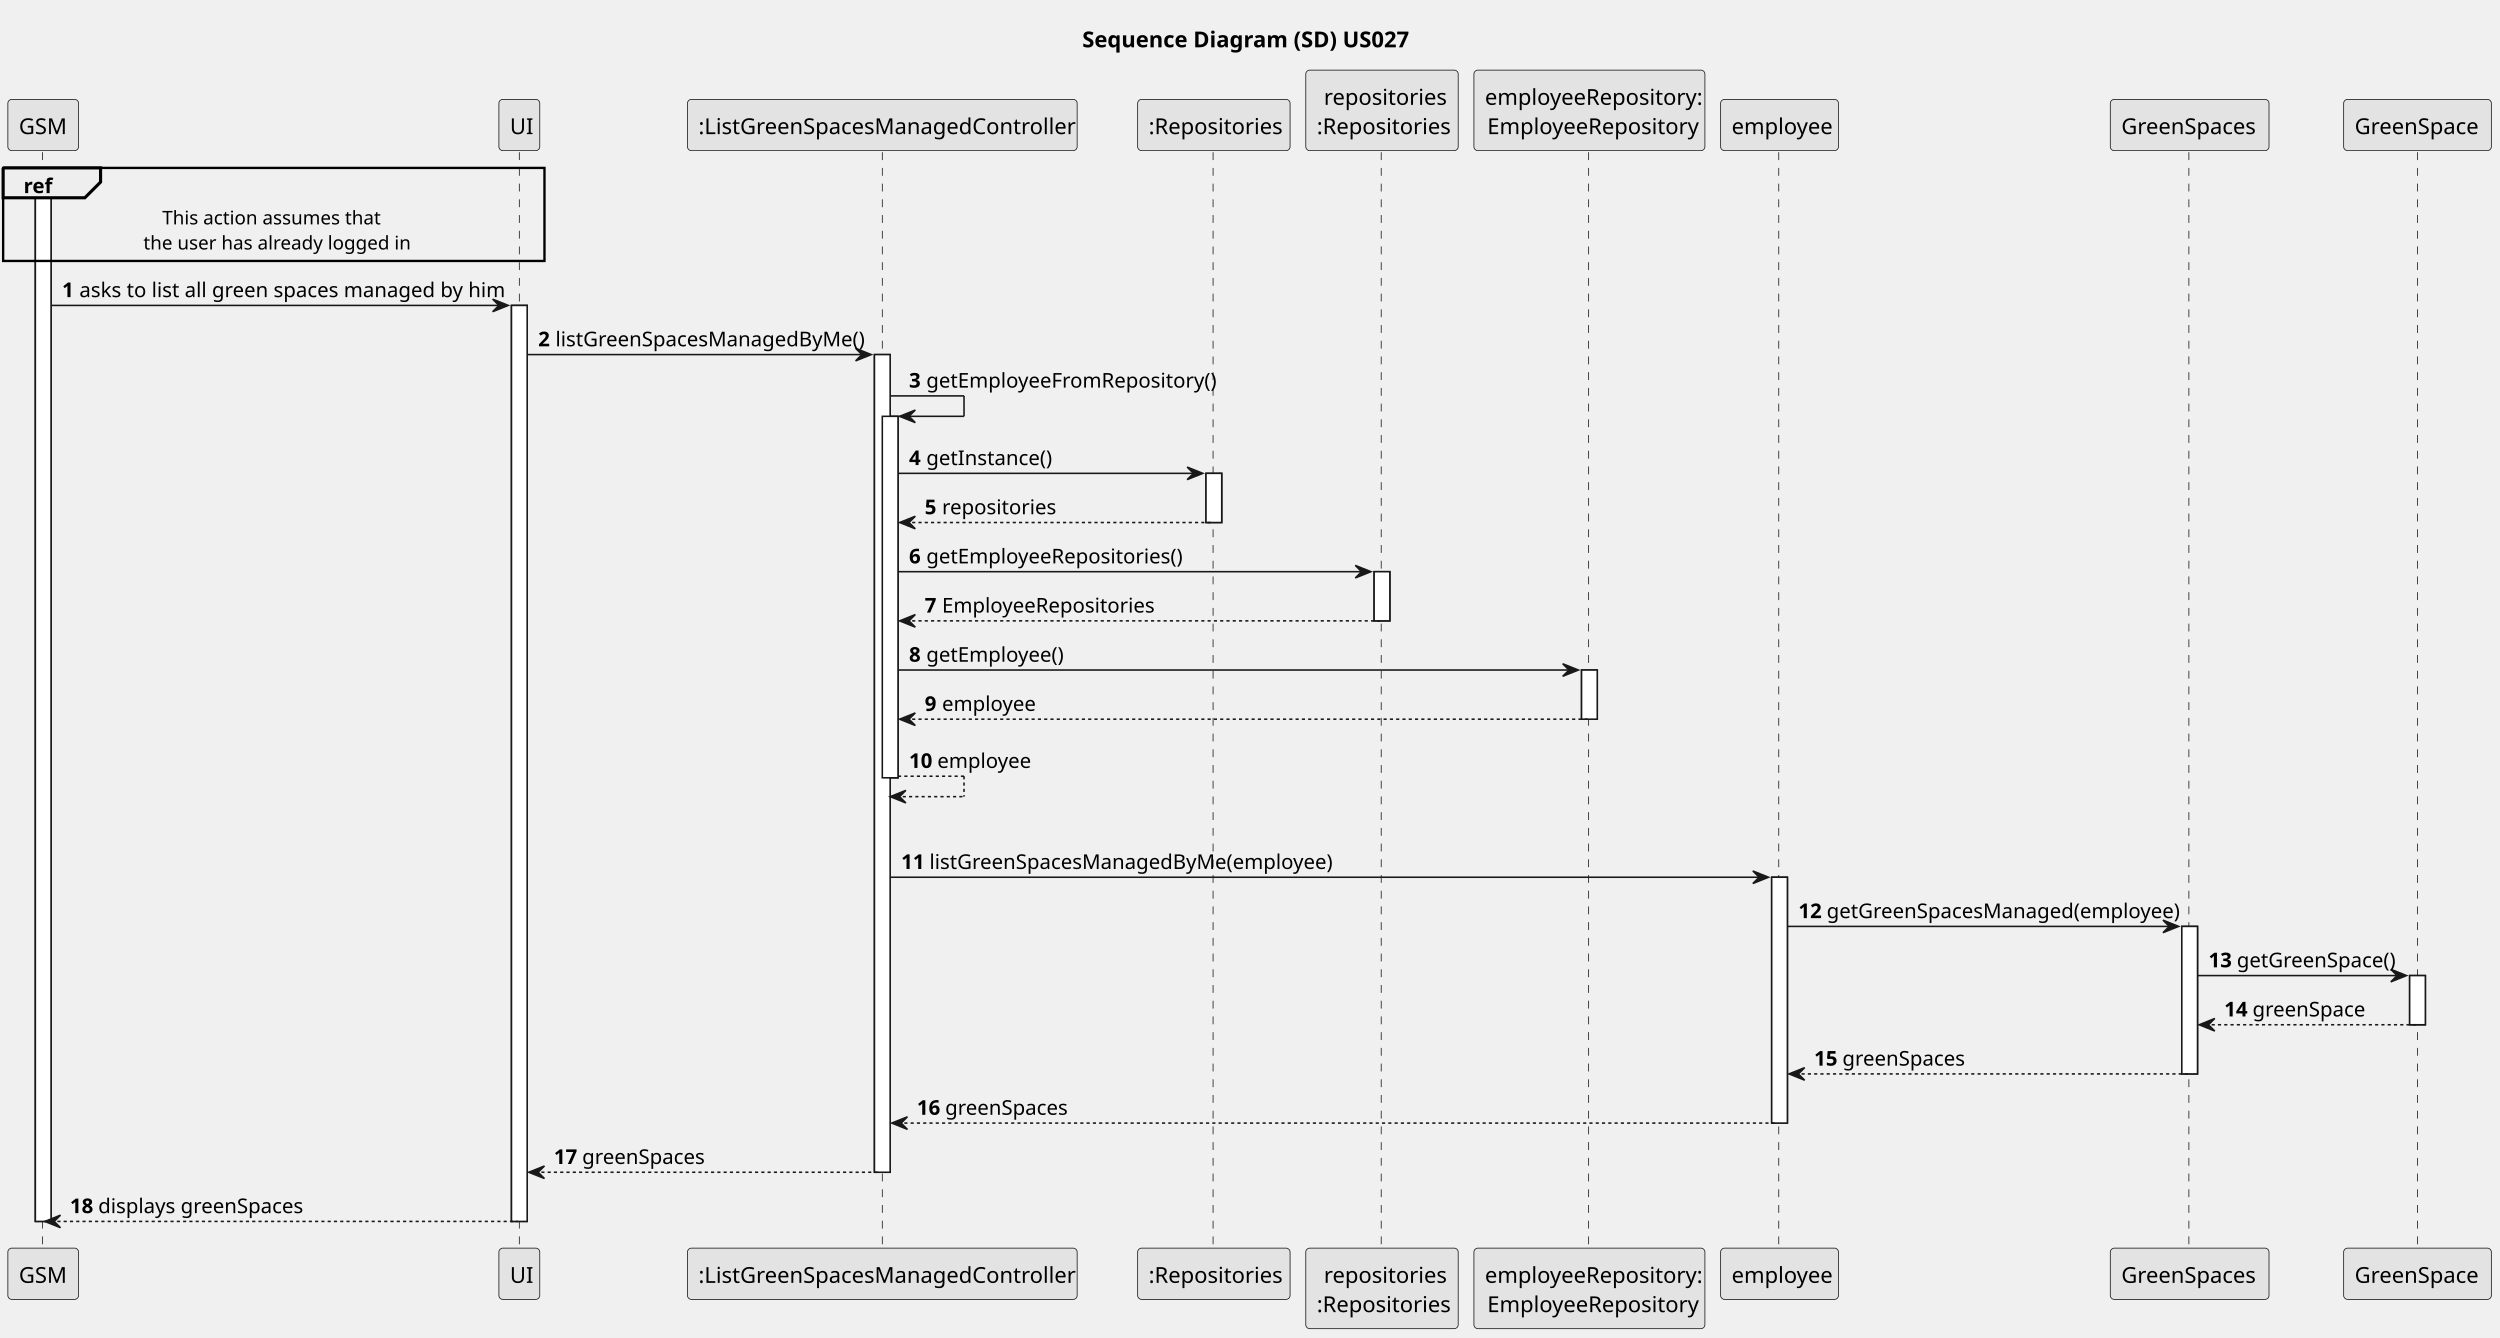
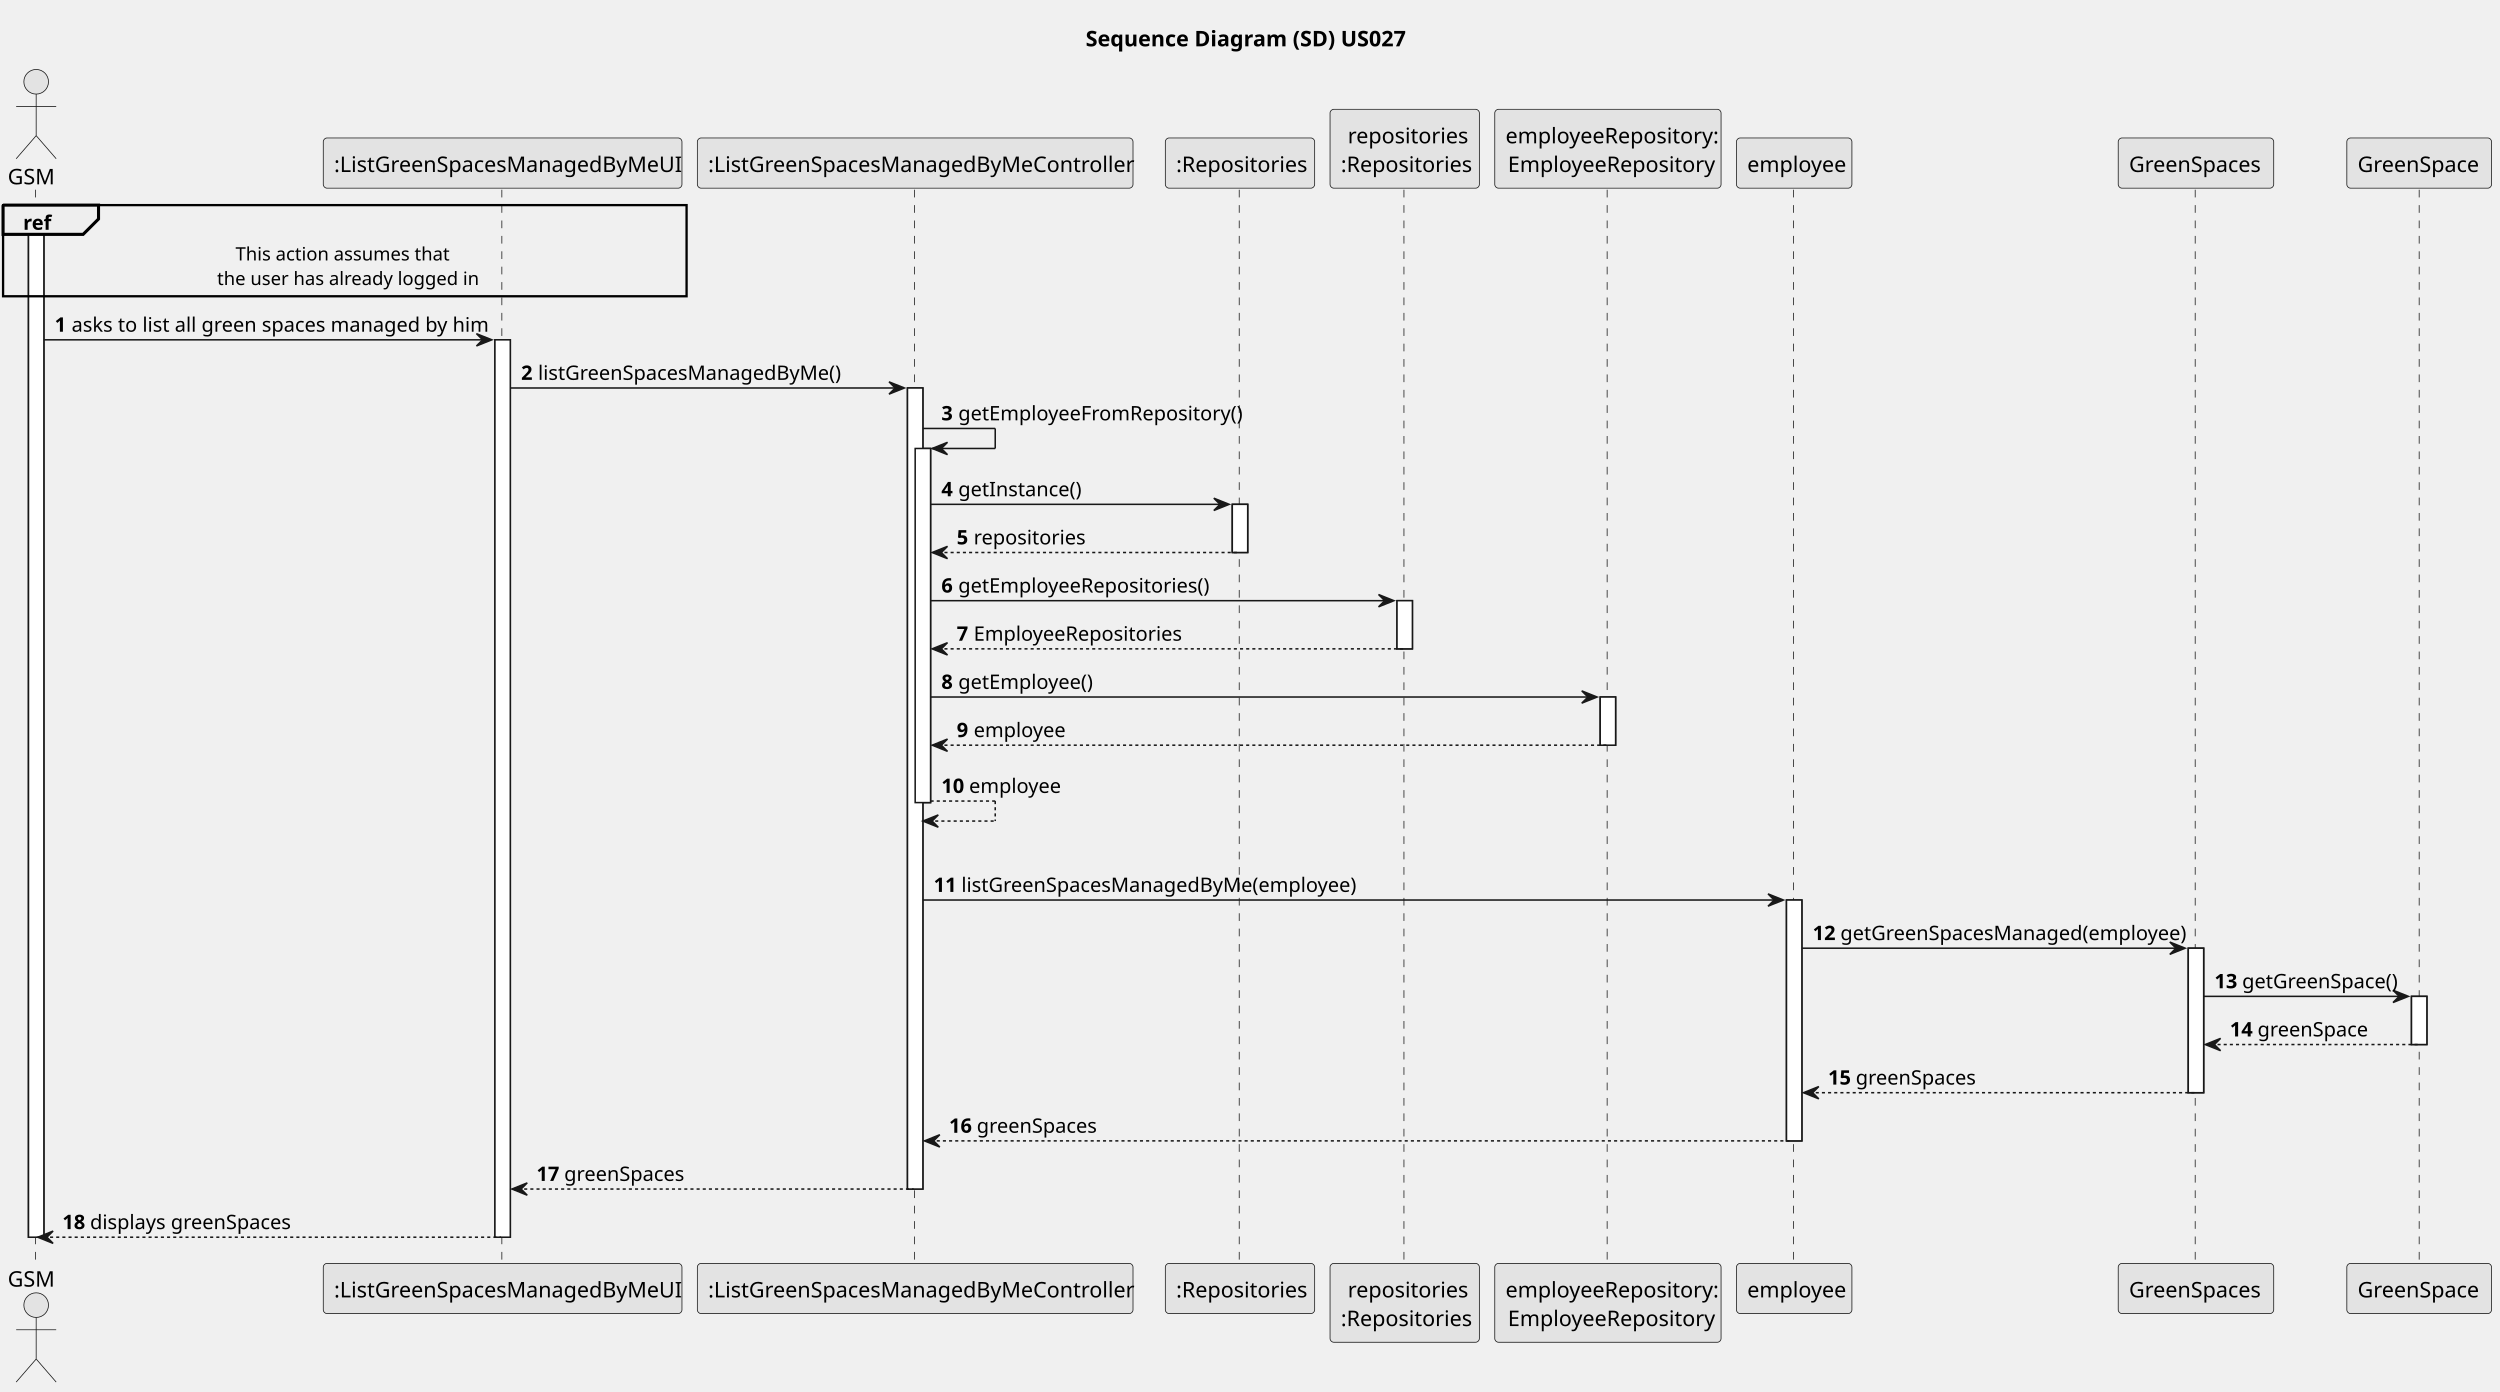
- <svg xmlns="http://www.w3.org/2000/svg" contentStyleType="text/css" height="851px" preserveAspectRatio="none" style="width:1591px;height:851px;background:#FFFFFF;" version="1.1" viewBox="0 0 1591 851" width="1591px" zoomAndPan="magnify">
+ <svg xmlns="http://www.w3.org/2000/svg" contentStyleType="text/css" height="904px" preserveAspectRatio="none" style="width:1624px;height:904px;background:#FFFFFF;" version="1.1" viewBox="0 0 1624 904" width="1624px" zoomAndPan="magnify">
  <defs />
  <g>
-     <text fill="#000000" font-family="sans-serif" font-size="14" font-weight="bold" lengthAdjust="spacing" textLength="212" x="688.75" y="30.107">Sequence Diagram (SD) US027</text>
-     <rect fill="#FFFFFF" height="670.451" style="stroke:#181818;stroke-width:1.0;" width="10" x="22.5" y="106.863" />
-     <rect fill="#FFFFFF" height="582.947" style="stroke:#181818;stroke-width:1.0;" width="10" x="325.5" y="194.367" />
-     <rect fill="#FFFFFF" height="520.365" style="stroke:#181818;stroke-width:1.0;" width="10" x="556.5" y="225.658" />
-     <rect fill="#FFFFFF" height="230.037" style="stroke:#181818;stroke-width:1.0;" width="10" x="561.5" y="264.949" />
-     <rect fill="#FFFFFF" height="31.291" style="stroke:#181818;stroke-width:1.0;" width="10" x="767.5" y="301.24" />
-     <rect fill="#FFFFFF" height="31.291" style="stroke:#181818;stroke-width:1.0;" width="10" x="874.5" y="363.822" />
-     <rect fill="#FFFFFF" height="31.291" style="stroke:#181818;stroke-width:1.0;" width="10" x="1006.5" y="426.404" />
-     <rect fill="#FFFFFF" height="156.455" style="stroke:#181818;stroke-width:1.0;" width="10" x="1127.5" y="558.277" />
-     <rect fill="#FFFFFF" height="93.873" style="stroke:#181818;stroke-width:1.0;" width="10" x="1388.5" y="589.568" />
-     <rect fill="#FFFFFF" height="31.291" style="stroke:#181818;stroke-width:1.0;" width="10" x="1533.5" y="620.859" />
-     <line style="stroke:#181818;stroke-width:0.5;stroke-dasharray:5.0,5.0;" x1="27" x2="27" y1="96.863" y2="795.314" />
-     <line style="stroke:#181818;stroke-width:0.5;stroke-dasharray:5.0,5.0;" x1="330.5" x2="330.5" y1="96.863" y2="795.314" />
-     <line style="stroke:#181818;stroke-width:0.5;stroke-dasharray:5.0,5.0;" x1="561.5" x2="561.5" y1="96.863" y2="795.314" />
-     <line style="stroke:#181818;stroke-width:0.5;stroke-dasharray:5.0,5.0;" x1="772" x2="772" y1="96.863" y2="795.314" />
-     <line style="stroke:#181818;stroke-width:0.5;stroke-dasharray:5.0,5.0;" x1="879" x2="879" y1="96.863" y2="795.314" />
-     <line style="stroke:#181818;stroke-width:0.5;stroke-dasharray:5.0,5.0;" x1="1011" x2="1011" y1="96.863" y2="795.314" />
-     <line style="stroke:#181818;stroke-width:0.5;stroke-dasharray:5.0,5.0;" x1="1132" x2="1132" y1="96.863" y2="795.314" />
-     <line style="stroke:#181818;stroke-width:0.5;stroke-dasharray:5.0,5.0;" x1="1393" x2="1393" y1="96.863" y2="795.314" />
-     <line style="stroke:#181818;stroke-width:0.5;stroke-dasharray:5.0,5.0;" x1="1538.5" x2="1538.5" y1="96.863" y2="795.314" />
-     <rect fill="#E3E3E3" height="32.621" rx="2.5" ry="2.5" style="stroke:#181818;stroke-width:0.5;" width="45" x="5" y="63.242" />
-     <text fill="#000000" font-family="sans-serif" font-size="14" lengthAdjust="spacing" textLength="31" x="12" y="85.35">GSM</text>
-     <rect fill="#E3E3E3" height="32.621" rx="2.5" ry="2.5" style="stroke:#181818;stroke-width:0.5;" width="45" x="5" y="794.314" />
-     <text fill="#000000" font-family="sans-serif" font-size="14" lengthAdjust="spacing" textLength="31" x="12" y="816.422">GSM</text>
-     <rect fill="#E3E3E3" height="32.621" rx="2.5" ry="2.5" style="stroke:#181818;stroke-width:0.5;" width="26" x="317.5" y="63.242" />
-     <text fill="#000000" font-family="sans-serif" font-size="14" lengthAdjust="spacing" textLength="12" x="324.5" y="85.35">UI</text>
-     <rect fill="#E3E3E3" height="32.621" rx="2.5" ry="2.5" style="stroke:#181818;stroke-width:0.5;" width="26" x="317.5" y="794.314" />
-     <text fill="#000000" font-family="sans-serif" font-size="14" lengthAdjust="spacing" textLength="12" x="324.5" y="816.422">UI</text>
-     <rect fill="#E3E3E3" height="32.621" rx="2.5" ry="2.5" style="stroke:#181818;stroke-width:0.5;" width="248" x="437.5" y="63.242" />
-     <text fill="#000000" font-family="sans-serif" font-size="14" lengthAdjust="spacing" textLength="234" x="444.5" y="85.35">:ListGreenSpacesManagedController</text>
-     <rect fill="#E3E3E3" height="32.621" rx="2.5" ry="2.5" style="stroke:#181818;stroke-width:0.5;" width="248" x="437.5" y="794.314" />
-     <text fill="#000000" font-family="sans-serif" font-size="14" lengthAdjust="spacing" textLength="234" x="444.5" y="816.422">:ListGreenSpacesManagedController</text>
-     <rect fill="#E3E3E3" height="32.621" rx="2.5" ry="2.5" style="stroke:#181818;stroke-width:0.5;" width="97" x="724" y="63.242" />
-     <text fill="#000000" font-family="sans-serif" font-size="14" lengthAdjust="spacing" textLength="83" x="731" y="85.35">:Repositories</text>
-     <rect fill="#E3E3E3" height="32.621" rx="2.5" ry="2.5" style="stroke:#181818;stroke-width:0.5;" width="97" x="724" y="794.314" />
-     <text fill="#000000" font-family="sans-serif" font-size="14" lengthAdjust="spacing" textLength="83" x="731" y="816.422">:Repositories</text>
-     <rect fill="#E3E3E3" height="51.242" rx="2.5" ry="2.5" style="stroke:#181818;stroke-width:0.5;" width="97" x="831" y="44.621" />
-     <text fill="#000000" font-family="sans-serif" font-size="14" lengthAdjust="spacing" textLength="74" x="842.5" y="66.728">repositories</text>
-     <text fill="#000000" font-family="sans-serif" font-size="14" lengthAdjust="spacing" textLength="83" x="838" y="85.35">:Repositories</text>
-     <rect fill="#E3E3E3" height="51.242" rx="2.5" ry="2.5" style="stroke:#181818;stroke-width:0.5;" width="97" x="831" y="794.314" />
-     <text fill="#000000" font-family="sans-serif" font-size="14" lengthAdjust="spacing" textLength="74" x="842.5" y="816.422">repositories</text>
-     <text fill="#000000" font-family="sans-serif" font-size="14" lengthAdjust="spacing" textLength="83" x="838" y="835.043">:Repositories</text>
-     <rect fill="#E3E3E3" height="51.242" rx="2.5" ry="2.5" style="stroke:#181818;stroke-width:0.5;" width="147" x="938" y="44.621" />
-     <text fill="#000000" font-family="sans-serif" font-size="14" lengthAdjust="spacing" textLength="133" x="945" y="66.728">employeeRepository:</text>
-     <text fill="#000000" font-family="sans-serif" font-size="14" lengthAdjust="spacing" textLength="130" x="946.5" y="85.35">EmployeeRepository</text>
-     <rect fill="#E3E3E3" height="51.242" rx="2.5" ry="2.5" style="stroke:#181818;stroke-width:0.5;" width="147" x="938" y="794.314" />
-     <text fill="#000000" font-family="sans-serif" font-size="14" lengthAdjust="spacing" textLength="133" x="945" y="816.422">employeeRepository:</text>
-     <text fill="#000000" font-family="sans-serif" font-size="14" lengthAdjust="spacing" textLength="130" x="946.5" y="835.043">EmployeeRepository</text>
-     <rect fill="#E3E3E3" height="32.621" rx="2.5" ry="2.5" style="stroke:#181818;stroke-width:0.5;" width="75" x="1095" y="63.242" />
-     <text fill="#000000" font-family="sans-serif" font-size="14" lengthAdjust="spacing" textLength="61" x="1102" y="85.35">employee</text>
-     <rect fill="#E3E3E3" height="32.621" rx="2.5" ry="2.5" style="stroke:#181818;stroke-width:0.5;" width="75" x="1095" y="794.314" />
-     <text fill="#000000" font-family="sans-serif" font-size="14" lengthAdjust="spacing" textLength="61" x="1102" y="816.422">employee</text>
-     <rect fill="#E3E3E3" height="32.621" rx="2.5" ry="2.5" style="stroke:#181818;stroke-width:0.5;" width="101" x="1343" y="63.242" />
-     <text fill="#000000" font-family="sans-serif" font-size="14" lengthAdjust="spacing" textLength="87" x="1350" y="85.35">GreenSpaces</text>
-     <rect fill="#E3E3E3" height="32.621" rx="2.5" ry="2.5" style="stroke:#181818;stroke-width:0.5;" width="101" x="1343" y="794.314" />
-     <text fill="#000000" font-family="sans-serif" font-size="14" lengthAdjust="spacing" textLength="87" x="1350" y="816.422">GreenSpaces</text>
-     <rect fill="#E3E3E3" height="32.621" rx="2.5" ry="2.5" style="stroke:#181818;stroke-width:0.5;" width="94" x="1491.5" y="63.242" />
-     <text fill="#000000" font-family="sans-serif" font-size="14" lengthAdjust="spacing" textLength="80" x="1498.5" y="85.35">GreenSpace</text>
-     <rect fill="#E3E3E3" height="32.621" rx="2.5" ry="2.5" style="stroke:#181818;stroke-width:0.5;" width="94" x="1491.5" y="794.314" />
-     <text fill="#000000" font-family="sans-serif" font-size="14" lengthAdjust="spacing" textLength="80" x="1498.5" y="816.422">GreenSpace</text>
-     <rect fill="#FFFFFF" height="670.451" style="stroke:#181818;stroke-width:1.0;" width="10" x="22.5" y="106.863" />
-     <rect fill="#FFFFFF" height="582.947" style="stroke:#181818;stroke-width:1.0;" width="10" x="325.5" y="194.367" />
-     <rect fill="#FFFFFF" height="520.365" style="stroke:#181818;stroke-width:1.0;" width="10" x="556.5" y="225.658" />
-     <rect fill="#FFFFFF" height="230.037" style="stroke:#181818;stroke-width:1.0;" width="10" x="561.5" y="264.949" />
-     <rect fill="#FFFFFF" height="31.291" style="stroke:#181818;stroke-width:1.0;" width="10" x="767.5" y="301.24" />
-     <rect fill="#FFFFFF" height="31.291" style="stroke:#181818;stroke-width:1.0;" width="10" x="874.5" y="363.822" />
-     <rect fill="#FFFFFF" height="31.291" style="stroke:#181818;stroke-width:1.0;" width="10" x="1006.5" y="426.404" />
-     <rect fill="#FFFFFF" height="156.455" style="stroke:#181818;stroke-width:1.0;" width="10" x="1127.5" y="558.277" />
-     <rect fill="#FFFFFF" height="93.873" style="stroke:#181818;stroke-width:1.0;" width="10" x="1388.5" y="589.568" />
-     <rect fill="#FFFFFF" height="31.291" style="stroke:#181818;stroke-width:1.0;" width="10" x="1533.5" y="620.859" />
-     <rect fill="none" height="59.213" style="stroke:#000000;stroke-width:1.5;" width="344.5" x="2" y="106.863" />
-     <path d="M2,106.863 L64,106.863 L64,115.863 L54,125.863 L2,125.863 L2,106.863 " fill="#EEEEEE" style="stroke:#000000;stroke-width:2.0;" />
-     <text fill="#000000" font-family="sans-serif" font-size="13" font-weight="bold" lengthAdjust="spacing" textLength="17" x="15" y="122.892">ref</text>
-     <text fill="#000000" font-family="sans-serif" font-size="12" lengthAdjust="spacing" textLength="139" x="103.25" y="142.812">This action assumes that</text>
-     <text fill="#000000" font-family="sans-serif" font-size="12" lengthAdjust="spacing" textLength="166" x="91.25" y="158.773">the user has already logged in</text>
-     <polygon fill="#181818" points="313.5,190.367,323.5,194.367,313.5,198.367,317.5,194.367" style="stroke:#181818;stroke-width:1.0;" />
-     <line style="stroke:#181818;stroke-width:1.0;" x1="32.5" x2="319.5" y1="194.367" y2="194.367" />
-     <text fill="#000000" font-family="sans-serif" font-size="13" font-weight="bold" lengthAdjust="spacing" textLength="7" x="39.5" y="189.105">1</text>
-     <text fill="#000000" font-family="sans-serif" font-size="13" lengthAdjust="spacing" textLength="263" x="50.5" y="189.105">asks to list all green spaces managed by him</text>
-     <polygon fill="#181818" points="544.5,221.658,554.5,225.658,544.5,229.658,548.5,225.658" style="stroke:#181818;stroke-width:1.0;" />
-     <line style="stroke:#181818;stroke-width:1.0;" x1="335.5" x2="550.5" y1="225.658" y2="225.658" />
-     <text fill="#000000" font-family="sans-serif" font-size="13" font-weight="bold" lengthAdjust="spacing" textLength="7" x="342.5" y="220.395">2</text>
-     <text fill="#000000" font-family="sans-serif" font-size="13" lengthAdjust="spacing" textLength="191" x="353.5" y="220.395">listGreenSpacesManagedByMe()</text>
-     <line style="stroke:#181818;stroke-width:1.0;" x1="566.5" x2="613.5" y1="251.949" y2="251.949" />
-     <line style="stroke:#181818;stroke-width:1.0;" x1="613.5" x2="613.5" y1="251.949" y2="264.949" />
-     <line style="stroke:#181818;stroke-width:1.0;" x1="572.5" x2="613.5" y1="264.949" y2="264.949" />
-     <polygon fill="#181818" points="582.5,260.949,572.5,264.949,582.5,268.949,578.5,264.949" style="stroke:#181818;stroke-width:1.0;" />
-     <text fill="#000000" font-family="sans-serif" font-size="13" font-weight="bold" lengthAdjust="spacing" textLength="7" x="578.5" y="246.686">3</text>
-     <text fill="#000000" font-family="sans-serif" font-size="13" lengthAdjust="spacing" textLength="176" x="589.5" y="246.686">getEmployeeFromRepository()</text>
-     <polygon fill="#181818" points="755.5,297.24,765.5,301.24,755.5,305.24,759.5,301.24" style="stroke:#181818;stroke-width:1.0;" />
-     <line style="stroke:#181818;stroke-width:1.0;" x1="571.5" x2="761.5" y1="301.24" y2="301.24" />
-     <text fill="#000000" font-family="sans-serif" font-size="13" font-weight="bold" lengthAdjust="spacing" textLength="7" x="578.5" y="295.978">4</text>
-     <text fill="#000000" font-family="sans-serif" font-size="13" lengthAdjust="spacing" textLength="75" x="589.5" y="295.978">getInstance()</text>
-     <polygon fill="#181818" points="582.5,328.531,572.5,332.531,582.5,336.531,578.5,332.531" style="stroke:#181818;stroke-width:1.0;" />
-     <line style="stroke:#181818;stroke-width:1.0;stroke-dasharray:2.0,2.0;" x1="576.5" x2="771.5" y1="332.531" y2="332.531" />
-     <text fill="#000000" font-family="sans-serif" font-size="13" font-weight="bold" lengthAdjust="spacing" textLength="7" x="588.5" y="327.269">5</text>
-     <text fill="#000000" font-family="sans-serif" font-size="13" lengthAdjust="spacing" textLength="67" x="599.5" y="327.269">repositories</text>
-     <polygon fill="#181818" points="862.5,359.822,872.5,363.822,862.5,367.822,866.5,363.822" style="stroke:#181818;stroke-width:1.0;" />
-     <line style="stroke:#181818;stroke-width:1.0;" x1="571.5" x2="868.5" y1="363.822" y2="363.822" />
-     <text fill="#000000" font-family="sans-serif" font-size="13" font-weight="bold" lengthAdjust="spacing" textLength="7" x="578.5" y="358.56">6</text>
-     <text fill="#000000" font-family="sans-serif" font-size="13" lengthAdjust="spacing" textLength="156" x="589.5" y="358.56">getEmployeeRepositories()</text>
-     <polygon fill="#181818" points="582.5,391.113,572.5,395.113,582.5,399.113,578.5,395.113" style="stroke:#181818;stroke-width:1.0;" />
-     <line style="stroke:#181818;stroke-width:1.0;stroke-dasharray:2.0,2.0;" x1="576.5" x2="878.5" y1="395.113" y2="395.113" />
-     <text fill="#000000" font-family="sans-serif" font-size="13" font-weight="bold" lengthAdjust="spacing" textLength="7" x="588.5" y="389.851">7</text>
-     <text fill="#000000" font-family="sans-serif" font-size="13" lengthAdjust="spacing" textLength="130" x="599.5" y="389.851">EmployeeRepositories</text>
-     <polygon fill="#181818" points="994.5,422.404,1004.5,426.404,994.5,430.404,998.5,426.404" style="stroke:#181818;stroke-width:1.0;" />
-     <line style="stroke:#181818;stroke-width:1.0;" x1="571.5" x2="1000.5" y1="426.404" y2="426.404" />
-     <text fill="#000000" font-family="sans-serif" font-size="13" font-weight="bold" lengthAdjust="spacing" textLength="7" x="578.5" y="421.142">8</text>
-     <text fill="#000000" font-family="sans-serif" font-size="13" lengthAdjust="spacing" textLength="84" x="589.5" y="421.142">getEmployee()</text>
-     <polygon fill="#181818" points="582.5,453.695,572.5,457.695,582.5,461.695,578.5,457.695" style="stroke:#181818;stroke-width:1.0;" />
-     <line style="stroke:#181818;stroke-width:1.0;stroke-dasharray:2.0,2.0;" x1="576.5" x2="1010.5" y1="457.695" y2="457.695" />
-     <text fill="#000000" font-family="sans-serif" font-size="13" font-weight="bold" lengthAdjust="spacing" textLength="7" x="588.5" y="452.433">9</text>
-     <text fill="#000000" font-family="sans-serif" font-size="13" lengthAdjust="spacing" textLength="56" x="599.5" y="452.433">employee</text>
-     <line style="stroke:#181818;stroke-width:1.0;stroke-dasharray:2.0,2.0;" x1="571.5" x2="613.5" y1="493.986" y2="493.986" />
-     <line style="stroke:#181818;stroke-width:1.0;stroke-dasharray:2.0,2.0;" x1="613.5" x2="613.5" y1="493.986" y2="506.986" />
-     <line style="stroke:#181818;stroke-width:1.0;stroke-dasharray:2.0,2.0;" x1="566.5" x2="613.5" y1="506.986" y2="506.986" />
-     <polygon fill="#181818" points="576.5,502.986,566.5,506.986,576.5,510.986,572.5,506.986" style="stroke:#181818;stroke-width:1.0;" />
-     <text fill="#000000" font-family="sans-serif" font-size="13" font-weight="bold" lengthAdjust="spacing" textLength="14" x="578.5" y="488.724">10</text>
-     <text fill="#000000" font-family="sans-serif" font-size="13" lengthAdjust="spacing" textLength="56" x="596.5" y="488.724">employee</text>
-     <polygon fill="#181818" points="1115.5,554.277,1125.5,558.277,1115.5,562.277,1119.5,558.277" style="stroke:#181818;stroke-width:1.0;" />
-     <line style="stroke:#181818;stroke-width:1.0;" x1="566.5" x2="1121.5" y1="558.277" y2="558.277" />
-     <text fill="#000000" font-family="sans-serif" font-size="13" font-weight="bold" lengthAdjust="spacing" textLength="14" x="573.5" y="553.015">11</text>
-     <text fill="#000000" font-family="sans-serif" font-size="13" lengthAdjust="spacing" textLength="247" x="591.5" y="553.015">listGreenSpacesManagedByMe(employee)</text>
-     <polygon fill="#181818" points="1376.5,585.568,1386.5,589.568,1376.5,593.568,1380.5,589.568" style="stroke:#181818;stroke-width:1.0;" />
-     <line style="stroke:#181818;stroke-width:1.0;" x1="1137.5" x2="1382.5" y1="589.568" y2="589.568" />
-     <text fill="#000000" font-family="sans-serif" font-size="13" font-weight="bold" lengthAdjust="spacing" textLength="14" x="1144.5" y="584.306">12</text>
-     <text fill="#000000" font-family="sans-serif" font-size="13" lengthAdjust="spacing" textLength="214" x="1162.5" y="584.306">getGreenSpacesManaged(employee)</text>
-     <polygon fill="#181818" points="1521.5,616.859,1531.5,620.859,1521.5,624.859,1525.5,620.859" style="stroke:#181818;stroke-width:1.0;" />
-     <line style="stroke:#181818;stroke-width:1.0;" x1="1398.5" x2="1527.5" y1="620.859" y2="620.859" />
-     <text fill="#000000" font-family="sans-serif" font-size="13" font-weight="bold" lengthAdjust="spacing" textLength="14" x="1405.5" y="615.597">13</text>
-     <text fill="#000000" font-family="sans-serif" font-size="13" lengthAdjust="spacing" textLength="98" x="1423.5" y="615.597">getGreenSpace()</text>
-     <polygon fill="#181818" points="1409.5,648.15,1399.5,652.15,1409.5,656.15,1405.5,652.15" style="stroke:#181818;stroke-width:1.0;" />
-     <line style="stroke:#181818;stroke-width:1.0;stroke-dasharray:2.0,2.0;" x1="1403.5" x2="1537.5" y1="652.15" y2="652.15" />
-     <text fill="#000000" font-family="sans-serif" font-size="13" font-weight="bold" lengthAdjust="spacing" textLength="14" x="1415.5" y="646.888">14</text>
-     <text fill="#000000" font-family="sans-serif" font-size="13" lengthAdjust="spacing" textLength="69" x="1433.5" y="646.888">greenSpace</text>
-     <polygon fill="#181818" points="1148.5,679.441,1138.5,683.441,1148.5,687.441,1144.5,683.441" style="stroke:#181818;stroke-width:1.0;" />
-     <line style="stroke:#181818;stroke-width:1.0;stroke-dasharray:2.0,2.0;" x1="1142.5" x2="1392.5" y1="683.441" y2="683.441" />
-     <text fill="#000000" font-family="sans-serif" font-size="13" font-weight="bold" lengthAdjust="spacing" textLength="14" x="1154.5" y="678.179">15</text>
-     <text fill="#000000" font-family="sans-serif" font-size="13" lengthAdjust="spacing" textLength="76" x="1172.5" y="678.179">greenSpaces</text>
-     <polygon fill="#181818" points="577.5,710.732,567.5,714.732,577.5,718.732,573.5,714.732" style="stroke:#181818;stroke-width:1.0;" />
-     <line style="stroke:#181818;stroke-width:1.0;stroke-dasharray:2.0,2.0;" x1="571.5" x2="1131.5" y1="714.732" y2="714.732" />
-     <text fill="#000000" font-family="sans-serif" font-size="13" font-weight="bold" lengthAdjust="spacing" textLength="14" x="583.5" y="709.47">16</text>
-     <text fill="#000000" font-family="sans-serif" font-size="13" lengthAdjust="spacing" textLength="76" x="601.5" y="709.47">greenSpaces</text>
-     <polygon fill="#181818" points="346.5,742.023,336.5,746.023,346.5,750.023,342.5,746.023" style="stroke:#181818;stroke-width:1.0;" />
-     <line style="stroke:#181818;stroke-width:1.0;stroke-dasharray:2.0,2.0;" x1="340.5" x2="560.5" y1="746.023" y2="746.023" />
-     <text fill="#000000" font-family="sans-serif" font-size="13" font-weight="bold" lengthAdjust="spacing" textLength="14" x="352.5" y="740.761">17</text>
-     <text fill="#000000" font-family="sans-serif" font-size="13" lengthAdjust="spacing" textLength="76" x="370.5" y="740.761">greenSpaces</text>
-     <polygon fill="#181818" points="38.5,773.314,28.5,777.314,38.5,781.314,34.5,777.314" style="stroke:#181818;stroke-width:1.0;" />
-     <line style="stroke:#181818;stroke-width:1.0;stroke-dasharray:2.0,2.0;" x1="32.5" x2="329.5" y1="777.314" y2="777.314" />
-     <text fill="#000000" font-family="sans-serif" font-size="13" font-weight="bold" lengthAdjust="spacing" textLength="14" x="44.5" y="772.052">18</text>
-     <text fill="#000000" font-family="sans-serif" font-size="13" lengthAdjust="spacing" textLength="128" x="62.5" y="772.052">displays greenSpaces</text>
+     <text fill="#000000" font-family="sans-serif" font-size="14" font-weight="bold" lengthAdjust="spacing" textLength="212" x="705.25" y="30.107">Sequence Diagram (SD) US027</text>
+     <rect fill="#FFFFFF" height="670.451" style="stroke:#181818;stroke-width:1.0;" width="10" x="18.5" y="133.242" />
+     <rect fill="#FFFFFF" height="582.947" style="stroke:#181818;stroke-width:1.0;" width="10" x="321.5" y="220.746" />
+     <rect fill="#FFFFFF" height="520.365" style="stroke:#181818;stroke-width:1.0;" width="10" x="589.5" y="252.037" />
+     <rect fill="#FFFFFF" height="230.037" style="stroke:#181818;stroke-width:1.0;" width="10" x="594.5" y="291.328" />
+     <rect fill="#FFFFFF" height="31.291" style="stroke:#181818;stroke-width:1.0;" width="10" x="800.5" y="327.619" />
+     <rect fill="#FFFFFF" height="31.291" style="stroke:#181818;stroke-width:1.0;" width="10" x="907.5" y="390.201" />
+     <rect fill="#FFFFFF" height="31.291" style="stroke:#181818;stroke-width:1.0;" width="10" x="1039.5" y="452.783" />
+     <rect fill="#FFFFFF" height="156.455" style="stroke:#181818;stroke-width:1.0;" width="10" x="1160.5" y="584.656" />
+     <rect fill="#FFFFFF" height="93.873" style="stroke:#181818;stroke-width:1.0;" width="10" x="1421.5" y="615.947" />
+     <rect fill="#FFFFFF" height="31.291" style="stroke:#181818;stroke-width:1.0;" width="10" x="1566.5" y="647.238" />
+     <line style="stroke:#181818;stroke-width:0.5;stroke-dasharray:5.0,5.0;" x1="23" x2="23" y1="123.242" y2="821.693" />
+     <line style="stroke:#181818;stroke-width:0.5;stroke-dasharray:5.0,5.0;" x1="326" x2="326" y1="123.242" y2="821.693" />
+     <line style="stroke:#181818;stroke-width:0.5;stroke-dasharray:5.0,5.0;" x1="594" x2="594" y1="123.242" y2="821.693" />
+     <line style="stroke:#181818;stroke-width:0.5;stroke-dasharray:5.0,5.0;" x1="805" x2="805" y1="123.242" y2="821.693" />
+     <line style="stroke:#181818;stroke-width:0.5;stroke-dasharray:5.0,5.0;" x1="912" x2="912" y1="123.242" y2="821.693" />
+     <line style="stroke:#181818;stroke-width:0.5;stroke-dasharray:5.0,5.0;" x1="1044" x2="1044" y1="123.242" y2="821.693" />
+     <line style="stroke:#181818;stroke-width:0.5;stroke-dasharray:5.0,5.0;" x1="1165" x2="1165" y1="123.242" y2="821.693" />
+     <line style="stroke:#181818;stroke-width:0.5;stroke-dasharray:5.0,5.0;" x1="1426" x2="1426" y1="123.242" y2="821.693" />
+     <line style="stroke:#181818;stroke-width:0.5;stroke-dasharray:5.0,5.0;" x1="1571.5" x2="1571.5" y1="123.242" y2="821.693" />
+     <text fill="#000000" font-family="sans-serif" font-size="14" lengthAdjust="spacing" textLength="31" x="5" y="119.728">GSM</text>
+     <ellipse cx="23.5" cy="53.121" fill="#E3E3E3" rx="8" ry="8" style="stroke:#181818;stroke-width:0.5;" />
+     <path d="M23.5,61.121 L23.5,88.121 M10.5,69.121 L36.5,69.121 M23.5,88.121 L10.5,103.121 M23.5,88.121 L36.5,103.121 " fill="none" style="stroke:#181818;stroke-width:0.5;" />
+     <text fill="#000000" font-family="sans-serif" font-size="14" lengthAdjust="spacing" textLength="31" x="5" y="835.801">GSM</text>
+     <ellipse cx="23.5" cy="847.814" fill="#E3E3E3" rx="8" ry="8" style="stroke:#181818;stroke-width:0.5;" />
+     <path d="M23.5,855.814 L23.5,882.814 M10.5,863.814 L36.5,863.814 M23.5,882.814 L10.5,897.814 M23.5,882.814 L36.5,897.814 " fill="none" style="stroke:#181818;stroke-width:0.5;" />
+     <rect fill="#E3E3E3" height="32.621" rx="2.5" ry="2.5" style="stroke:#181818;stroke-width:0.5;" width="233" x="210" y="89.621" />
+     <text fill="#000000" font-family="sans-serif" font-size="14" lengthAdjust="spacing" textLength="219" x="217" y="111.728">:ListGreenSpacesManagedByMeUI</text>
+     <rect fill="#E3E3E3" height="32.621" rx="2.5" ry="2.5" style="stroke:#181818;stroke-width:0.5;" width="233" x="210" y="820.693" />
+     <text fill="#000000" font-family="sans-serif" font-size="14" lengthAdjust="spacing" textLength="219" x="217" y="842.801">:ListGreenSpacesManagedByMeUI</text>
+     <rect fill="#E3E3E3" height="32.621" rx="2.5" ry="2.5" style="stroke:#181818;stroke-width:0.5;" width="283" x="453" y="89.621" />
+     <text fill="#000000" font-family="sans-serif" font-size="14" lengthAdjust="spacing" textLength="269" x="460" y="111.728">:ListGreenSpacesManagedByMeController</text>
+     <rect fill="#E3E3E3" height="32.621" rx="2.5" ry="2.5" style="stroke:#181818;stroke-width:0.5;" width="283" x="453" y="820.693" />
+     <text fill="#000000" font-family="sans-serif" font-size="14" lengthAdjust="spacing" textLength="269" x="460" y="842.801">:ListGreenSpacesManagedByMeController</text>
+     <rect fill="#E3E3E3" height="32.621" rx="2.5" ry="2.5" style="stroke:#181818;stroke-width:0.5;" width="97" x="757" y="89.621" />
+     <text fill="#000000" font-family="sans-serif" font-size="14" lengthAdjust="spacing" textLength="83" x="764" y="111.728">:Repositories</text>
+     <rect fill="#E3E3E3" height="32.621" rx="2.5" ry="2.5" style="stroke:#181818;stroke-width:0.5;" width="97" x="757" y="820.693" />
+     <text fill="#000000" font-family="sans-serif" font-size="14" lengthAdjust="spacing" textLength="83" x="764" y="842.801">:Repositories</text>
+     <rect fill="#E3E3E3" height="51.242" rx="2.5" ry="2.5" style="stroke:#181818;stroke-width:0.5;" width="97" x="864" y="71" />
+     <text fill="#000000" font-family="sans-serif" font-size="14" lengthAdjust="spacing" textLength="74" x="875.5" y="93.107">repositories</text>
+     <text fill="#000000" font-family="sans-serif" font-size="14" lengthAdjust="spacing" textLength="83" x="871" y="111.728">:Repositories</text>
+     <rect fill="#E3E3E3" height="51.242" rx="2.5" ry="2.5" style="stroke:#181818;stroke-width:0.5;" width="97" x="864" y="820.693" />
+     <text fill="#000000" font-family="sans-serif" font-size="14" lengthAdjust="spacing" textLength="74" x="875.5" y="842.801">repositories</text>
+     <text fill="#000000" font-family="sans-serif" font-size="14" lengthAdjust="spacing" textLength="83" x="871" y="861.422">:Repositories</text>
+     <rect fill="#E3E3E3" height="51.242" rx="2.5" ry="2.5" style="stroke:#181818;stroke-width:0.5;" width="147" x="971" y="71" />
+     <text fill="#000000" font-family="sans-serif" font-size="14" lengthAdjust="spacing" textLength="133" x="978" y="93.107">employeeRepository:</text>
+     <text fill="#000000" font-family="sans-serif" font-size="14" lengthAdjust="spacing" textLength="130" x="979.5" y="111.728">EmployeeRepository</text>
+     <rect fill="#E3E3E3" height="51.242" rx="2.5" ry="2.5" style="stroke:#181818;stroke-width:0.5;" width="147" x="971" y="820.693" />
+     <text fill="#000000" font-family="sans-serif" font-size="14" lengthAdjust="spacing" textLength="133" x="978" y="842.801">employeeRepository:</text>
+     <text fill="#000000" font-family="sans-serif" font-size="14" lengthAdjust="spacing" textLength="130" x="979.5" y="861.422">EmployeeRepository</text>
+     <rect fill="#E3E3E3" height="32.621" rx="2.5" ry="2.5" style="stroke:#181818;stroke-width:0.5;" width="75" x="1128" y="89.621" />
+     <text fill="#000000" font-family="sans-serif" font-size="14" lengthAdjust="spacing" textLength="61" x="1135" y="111.728">employee</text>
+     <rect fill="#E3E3E3" height="32.621" rx="2.5" ry="2.5" style="stroke:#181818;stroke-width:0.5;" width="75" x="1128" y="820.693" />
+     <text fill="#000000" font-family="sans-serif" font-size="14" lengthAdjust="spacing" textLength="61" x="1135" y="842.801">employee</text>
+     <rect fill="#E3E3E3" height="32.621" rx="2.5" ry="2.5" style="stroke:#181818;stroke-width:0.5;" width="101" x="1376" y="89.621" />
+     <text fill="#000000" font-family="sans-serif" font-size="14" lengthAdjust="spacing" textLength="87" x="1383" y="111.728">GreenSpaces</text>
+     <rect fill="#E3E3E3" height="32.621" rx="2.5" ry="2.5" style="stroke:#181818;stroke-width:0.5;" width="101" x="1376" y="820.693" />
+     <text fill="#000000" font-family="sans-serif" font-size="14" lengthAdjust="spacing" textLength="87" x="1383" y="842.801">GreenSpaces</text>
+     <rect fill="#E3E3E3" height="32.621" rx="2.5" ry="2.5" style="stroke:#181818;stroke-width:0.5;" width="94" x="1524.5" y="89.621" />
+     <text fill="#000000" font-family="sans-serif" font-size="14" lengthAdjust="spacing" textLength="80" x="1531.5" y="111.728">GreenSpace</text>
+     <rect fill="#E3E3E3" height="32.621" rx="2.5" ry="2.5" style="stroke:#181818;stroke-width:0.5;" width="94" x="1524.5" y="820.693" />
+     <text fill="#000000" font-family="sans-serif" font-size="14" lengthAdjust="spacing" textLength="80" x="1531.5" y="842.801">GreenSpace</text>
+     <rect fill="#FFFFFF" height="670.451" style="stroke:#181818;stroke-width:1.0;" width="10" x="18.5" y="133.242" />
+     <rect fill="#FFFFFF" height="582.947" style="stroke:#181818;stroke-width:1.0;" width="10" x="321.5" y="220.746" />
+     <rect fill="#FFFFFF" height="520.365" style="stroke:#181818;stroke-width:1.0;" width="10" x="589.5" y="252.037" />
+     <rect fill="#FFFFFF" height="230.037" style="stroke:#181818;stroke-width:1.0;" width="10" x="594.5" y="291.328" />
+     <rect fill="#FFFFFF" height="31.291" style="stroke:#181818;stroke-width:1.0;" width="10" x="800.5" y="327.619" />
+     <rect fill="#FFFFFF" height="31.291" style="stroke:#181818;stroke-width:1.0;" width="10" x="907.5" y="390.201" />
+     <rect fill="#FFFFFF" height="31.291" style="stroke:#181818;stroke-width:1.0;" width="10" x="1039.5" y="452.783" />
+     <rect fill="#FFFFFF" height="156.455" style="stroke:#181818;stroke-width:1.0;" width="10" x="1160.5" y="584.656" />
+     <rect fill="#FFFFFF" height="93.873" style="stroke:#181818;stroke-width:1.0;" width="10" x="1421.5" y="615.947" />
+     <rect fill="#FFFFFF" height="31.291" style="stroke:#181818;stroke-width:1.0;" width="10" x="1566.5" y="647.238" />
+     <rect fill="none" height="59.213" style="stroke:#000000;stroke-width:1.5;" width="444" x="2" y="133.242" />
+     <path d="M2,133.242 L64,133.242 L64,142.242 L54,152.242 L2,152.242 L2,133.242 " fill="#EEEEEE" style="stroke:#000000;stroke-width:2.0;" />
+     <text fill="#000000" font-family="sans-serif" font-size="13" font-weight="bold" lengthAdjust="spacing" textLength="17" x="15" y="149.27">ref</text>
+     <text fill="#000000" font-family="sans-serif" font-size="12" lengthAdjust="spacing" textLength="139" x="153" y="169.191">This action assumes that</text>
+     <text fill="#000000" font-family="sans-serif" font-size="12" lengthAdjust="spacing" textLength="166" x="141" y="185.152">the user has already logged in</text>
+     <polygon fill="#181818" points="309.5,216.746,319.5,220.746,309.5,224.746,313.5,220.746" style="stroke:#181818;stroke-width:1.0;" />
+     <line style="stroke:#181818;stroke-width:1.0;" x1="28.5" x2="315.5" y1="220.746" y2="220.746" />
+     <text fill="#000000" font-family="sans-serif" font-size="13" font-weight="bold" lengthAdjust="spacing" textLength="7" x="35.5" y="215.483">1</text>
+     <text fill="#000000" font-family="sans-serif" font-size="13" lengthAdjust="spacing" textLength="263" x="46.5" y="215.483">asks to list all green spaces managed by him</text>
+     <polygon fill="#181818" points="577.5,248.037,587.5,252.037,577.5,256.037,581.5,252.037" style="stroke:#181818;stroke-width:1.0;" />
+     <line style="stroke:#181818;stroke-width:1.0;" x1="331.5" x2="583.5" y1="252.037" y2="252.037" />
+     <text fill="#000000" font-family="sans-serif" font-size="13" font-weight="bold" lengthAdjust="spacing" textLength="7" x="338.5" y="246.774">2</text>
+     <text fill="#000000" font-family="sans-serif" font-size="13" lengthAdjust="spacing" textLength="191" x="349.5" y="246.774">listGreenSpacesManagedByMe()</text>
+     <line style="stroke:#181818;stroke-width:1.0;" x1="599.5" x2="646.5" y1="278.328" y2="278.328" />
+     <line style="stroke:#181818;stroke-width:1.0;" x1="646.5" x2="646.5" y1="278.328" y2="291.328" />
+     <line style="stroke:#181818;stroke-width:1.0;" x1="605.5" x2="646.5" y1="291.328" y2="291.328" />
+     <polygon fill="#181818" points="615.5,287.328,605.5,291.328,615.5,295.328,611.5,291.328" style="stroke:#181818;stroke-width:1.0;" />
+     <text fill="#000000" font-family="sans-serif" font-size="13" font-weight="bold" lengthAdjust="spacing" textLength="7" x="611.5" y="273.065">3</text>
+     <text fill="#000000" font-family="sans-serif" font-size="13" lengthAdjust="spacing" textLength="176" x="622.5" y="273.065">getEmployeeFromRepository()</text>
+     <polygon fill="#181818" points="788.5,323.619,798.5,327.619,788.5,331.619,792.5,327.619" style="stroke:#181818;stroke-width:1.0;" />
+     <line style="stroke:#181818;stroke-width:1.0;" x1="604.5" x2="794.5" y1="327.619" y2="327.619" />
+     <text fill="#000000" font-family="sans-serif" font-size="13" font-weight="bold" lengthAdjust="spacing" textLength="7" x="611.5" y="322.356">4</text>
+     <text fill="#000000" font-family="sans-serif" font-size="13" lengthAdjust="spacing" textLength="75" x="622.5" y="322.356">getInstance()</text>
+     <polygon fill="#181818" points="615.5,354.91,605.5,358.91,615.5,362.91,611.5,358.91" style="stroke:#181818;stroke-width:1.0;" />
+     <line style="stroke:#181818;stroke-width:1.0;stroke-dasharray:2.0,2.0;" x1="609.5" x2="804.5" y1="358.91" y2="358.91" />
+     <text fill="#000000" font-family="sans-serif" font-size="13" font-weight="bold" lengthAdjust="spacing" textLength="7" x="621.5" y="353.647">5</text>
+     <text fill="#000000" font-family="sans-serif" font-size="13" lengthAdjust="spacing" textLength="67" x="632.5" y="353.647">repositories</text>
+     <polygon fill="#181818" points="895.5,386.201,905.5,390.201,895.5,394.201,899.5,390.201" style="stroke:#181818;stroke-width:1.0;" />
+     <line style="stroke:#181818;stroke-width:1.0;" x1="604.5" x2="901.5" y1="390.201" y2="390.201" />
+     <text fill="#000000" font-family="sans-serif" font-size="13" font-weight="bold" lengthAdjust="spacing" textLength="7" x="611.5" y="384.938">6</text>
+     <text fill="#000000" font-family="sans-serif" font-size="13" lengthAdjust="spacing" textLength="156" x="622.5" y="384.938">getEmployeeRepositories()</text>
+     <polygon fill="#181818" points="615.5,417.492,605.5,421.492,615.5,425.492,611.5,421.492" style="stroke:#181818;stroke-width:1.0;" />
+     <line style="stroke:#181818;stroke-width:1.0;stroke-dasharray:2.0,2.0;" x1="609.5" x2="911.5" y1="421.492" y2="421.492" />
+     <text fill="#000000" font-family="sans-serif" font-size="13" font-weight="bold" lengthAdjust="spacing" textLength="7" x="621.5" y="416.229">7</text>
+     <text fill="#000000" font-family="sans-serif" font-size="13" lengthAdjust="spacing" textLength="130" x="632.5" y="416.229">EmployeeRepositories</text>
+     <polygon fill="#181818" points="1027.5,448.783,1037.5,452.783,1027.5,456.783,1031.5,452.783" style="stroke:#181818;stroke-width:1.0;" />
+     <line style="stroke:#181818;stroke-width:1.0;" x1="604.5" x2="1033.5" y1="452.783" y2="452.783" />
+     <text fill="#000000" font-family="sans-serif" font-size="13" font-weight="bold" lengthAdjust="spacing" textLength="7" x="611.5" y="447.521">8</text>
+     <text fill="#000000" font-family="sans-serif" font-size="13" lengthAdjust="spacing" textLength="84" x="622.5" y="447.521">getEmployee()</text>
+     <polygon fill="#181818" points="615.5,480.074,605.5,484.074,615.5,488.074,611.5,484.074" style="stroke:#181818;stroke-width:1.0;" />
+     <line style="stroke:#181818;stroke-width:1.0;stroke-dasharray:2.0,2.0;" x1="609.5" x2="1043.5" y1="484.074" y2="484.074" />
+     <text fill="#000000" font-family="sans-serif" font-size="13" font-weight="bold" lengthAdjust="spacing" textLength="7" x="621.5" y="478.812">9</text>
+     <text fill="#000000" font-family="sans-serif" font-size="13" lengthAdjust="spacing" textLength="56" x="632.5" y="478.812">employee</text>
+     <line style="stroke:#181818;stroke-width:1.0;stroke-dasharray:2.0,2.0;" x1="604.5" x2="646.5" y1="520.365" y2="520.365" />
+     <line style="stroke:#181818;stroke-width:1.0;stroke-dasharray:2.0,2.0;" x1="646.5" x2="646.5" y1="520.365" y2="533.365" />
+     <line style="stroke:#181818;stroke-width:1.0;stroke-dasharray:2.0,2.0;" x1="599.5" x2="646.5" y1="533.365" y2="533.365" />
+     <polygon fill="#181818" points="609.5,529.365,599.5,533.365,609.5,537.365,605.5,533.365" style="stroke:#181818;stroke-width:1.0;" />
+     <text fill="#000000" font-family="sans-serif" font-size="13" font-weight="bold" lengthAdjust="spacing" textLength="14" x="611.5" y="515.102">10</text>
+     <text fill="#000000" font-family="sans-serif" font-size="13" lengthAdjust="spacing" textLength="56" x="629.5" y="515.102">employee</text>
+     <polygon fill="#181818" points="1148.5,580.656,1158.5,584.656,1148.5,588.656,1152.5,584.656" style="stroke:#181818;stroke-width:1.0;" />
+     <line style="stroke:#181818;stroke-width:1.0;" x1="599.5" x2="1154.5" y1="584.656" y2="584.656" />
+     <text fill="#000000" font-family="sans-serif" font-size="13" font-weight="bold" lengthAdjust="spacing" textLength="14" x="606.5" y="579.394">11</text>
+     <text fill="#000000" font-family="sans-serif" font-size="13" lengthAdjust="spacing" textLength="247" x="624.5" y="579.394">listGreenSpacesManagedByMe(employee)</text>
+     <polygon fill="#181818" points="1409.5,611.947,1419.5,615.947,1409.5,619.947,1413.5,615.947" style="stroke:#181818;stroke-width:1.0;" />
+     <line style="stroke:#181818;stroke-width:1.0;" x1="1170.5" x2="1415.5" y1="615.947" y2="615.947" />
+     <text fill="#000000" font-family="sans-serif" font-size="13" font-weight="bold" lengthAdjust="spacing" textLength="14" x="1177.5" y="610.685">12</text>
+     <text fill="#000000" font-family="sans-serif" font-size="13" lengthAdjust="spacing" textLength="214" x="1195.5" y="610.685">getGreenSpacesManaged(employee)</text>
+     <polygon fill="#181818" points="1554.5,643.238,1564.5,647.238,1554.5,651.238,1558.5,647.238" style="stroke:#181818;stroke-width:1.0;" />
+     <line style="stroke:#181818;stroke-width:1.0;" x1="1431.5" x2="1560.5" y1="647.238" y2="647.238" />
+     <text fill="#000000" font-family="sans-serif" font-size="13" font-weight="bold" lengthAdjust="spacing" textLength="14" x="1438.5" y="641.976">13</text>
+     <text fill="#000000" font-family="sans-serif" font-size="13" lengthAdjust="spacing" textLength="98" x="1456.5" y="641.976">getGreenSpace()</text>
+     <polygon fill="#181818" points="1442.5,674.529,1432.5,678.529,1442.5,682.529,1438.5,678.529" style="stroke:#181818;stroke-width:1.0;" />
+     <line style="stroke:#181818;stroke-width:1.0;stroke-dasharray:2.0,2.0;" x1="1436.5" x2="1570.5" y1="678.529" y2="678.529" />
+     <text fill="#000000" font-family="sans-serif" font-size="13" font-weight="bold" lengthAdjust="spacing" textLength="14" x="1448.5" y="673.267">14</text>
+     <text fill="#000000" font-family="sans-serif" font-size="13" lengthAdjust="spacing" textLength="69" x="1466.5" y="673.267">greenSpace</text>
+     <polygon fill="#181818" points="1181.5,705.82,1171.5,709.82,1181.5,713.82,1177.5,709.82" style="stroke:#181818;stroke-width:1.0;" />
+     <line style="stroke:#181818;stroke-width:1.0;stroke-dasharray:2.0,2.0;" x1="1175.5" x2="1425.5" y1="709.82" y2="709.82" />
+     <text fill="#000000" font-family="sans-serif" font-size="13" font-weight="bold" lengthAdjust="spacing" textLength="14" x="1187.5" y="704.558">15</text>
+     <text fill="#000000" font-family="sans-serif" font-size="13" lengthAdjust="spacing" textLength="76" x="1205.5" y="704.558">greenSpaces</text>
+     <polygon fill="#181818" points="610.5,737.111,600.5,741.111,610.5,745.111,606.5,741.111" style="stroke:#181818;stroke-width:1.0;" />
+     <line style="stroke:#181818;stroke-width:1.0;stroke-dasharray:2.0,2.0;" x1="604.5" x2="1164.5" y1="741.111" y2="741.111" />
+     <text fill="#000000" font-family="sans-serif" font-size="13" font-weight="bold" lengthAdjust="spacing" textLength="14" x="616.5" y="735.849">16</text>
+     <text fill="#000000" font-family="sans-serif" font-size="13" lengthAdjust="spacing" textLength="76" x="634.5" y="735.849">greenSpaces</text>
+     <polygon fill="#181818" points="342.5,768.402,332.5,772.402,342.5,776.402,338.5,772.402" style="stroke:#181818;stroke-width:1.0;" />
+     <line style="stroke:#181818;stroke-width:1.0;stroke-dasharray:2.0,2.0;" x1="336.5" x2="593.5" y1="772.402" y2="772.402" />
+     <text fill="#000000" font-family="sans-serif" font-size="13" font-weight="bold" lengthAdjust="spacing" textLength="14" x="348.5" y="767.14">17</text>
+     <text fill="#000000" font-family="sans-serif" font-size="13" lengthAdjust="spacing" textLength="76" x="366.5" y="767.14">greenSpaces</text>
+     <polygon fill="#181818" points="34.5,799.693,24.5,803.693,34.5,807.693,30.5,803.693" style="stroke:#181818;stroke-width:1.0;" />
+     <line style="stroke:#181818;stroke-width:1.0;stroke-dasharray:2.0,2.0;" x1="28.5" x2="325.5" y1="803.693" y2="803.693" />
+     <text fill="#000000" font-family="sans-serif" font-size="13" font-weight="bold" lengthAdjust="spacing" textLength="14" x="40.5" y="798.431">18</text>
+     <text fill="#000000" font-family="sans-serif" font-size="13" lengthAdjust="spacing" textLength="128" x="58.5" y="798.431">displays greenSpaces</text>
  </g>
</svg>
